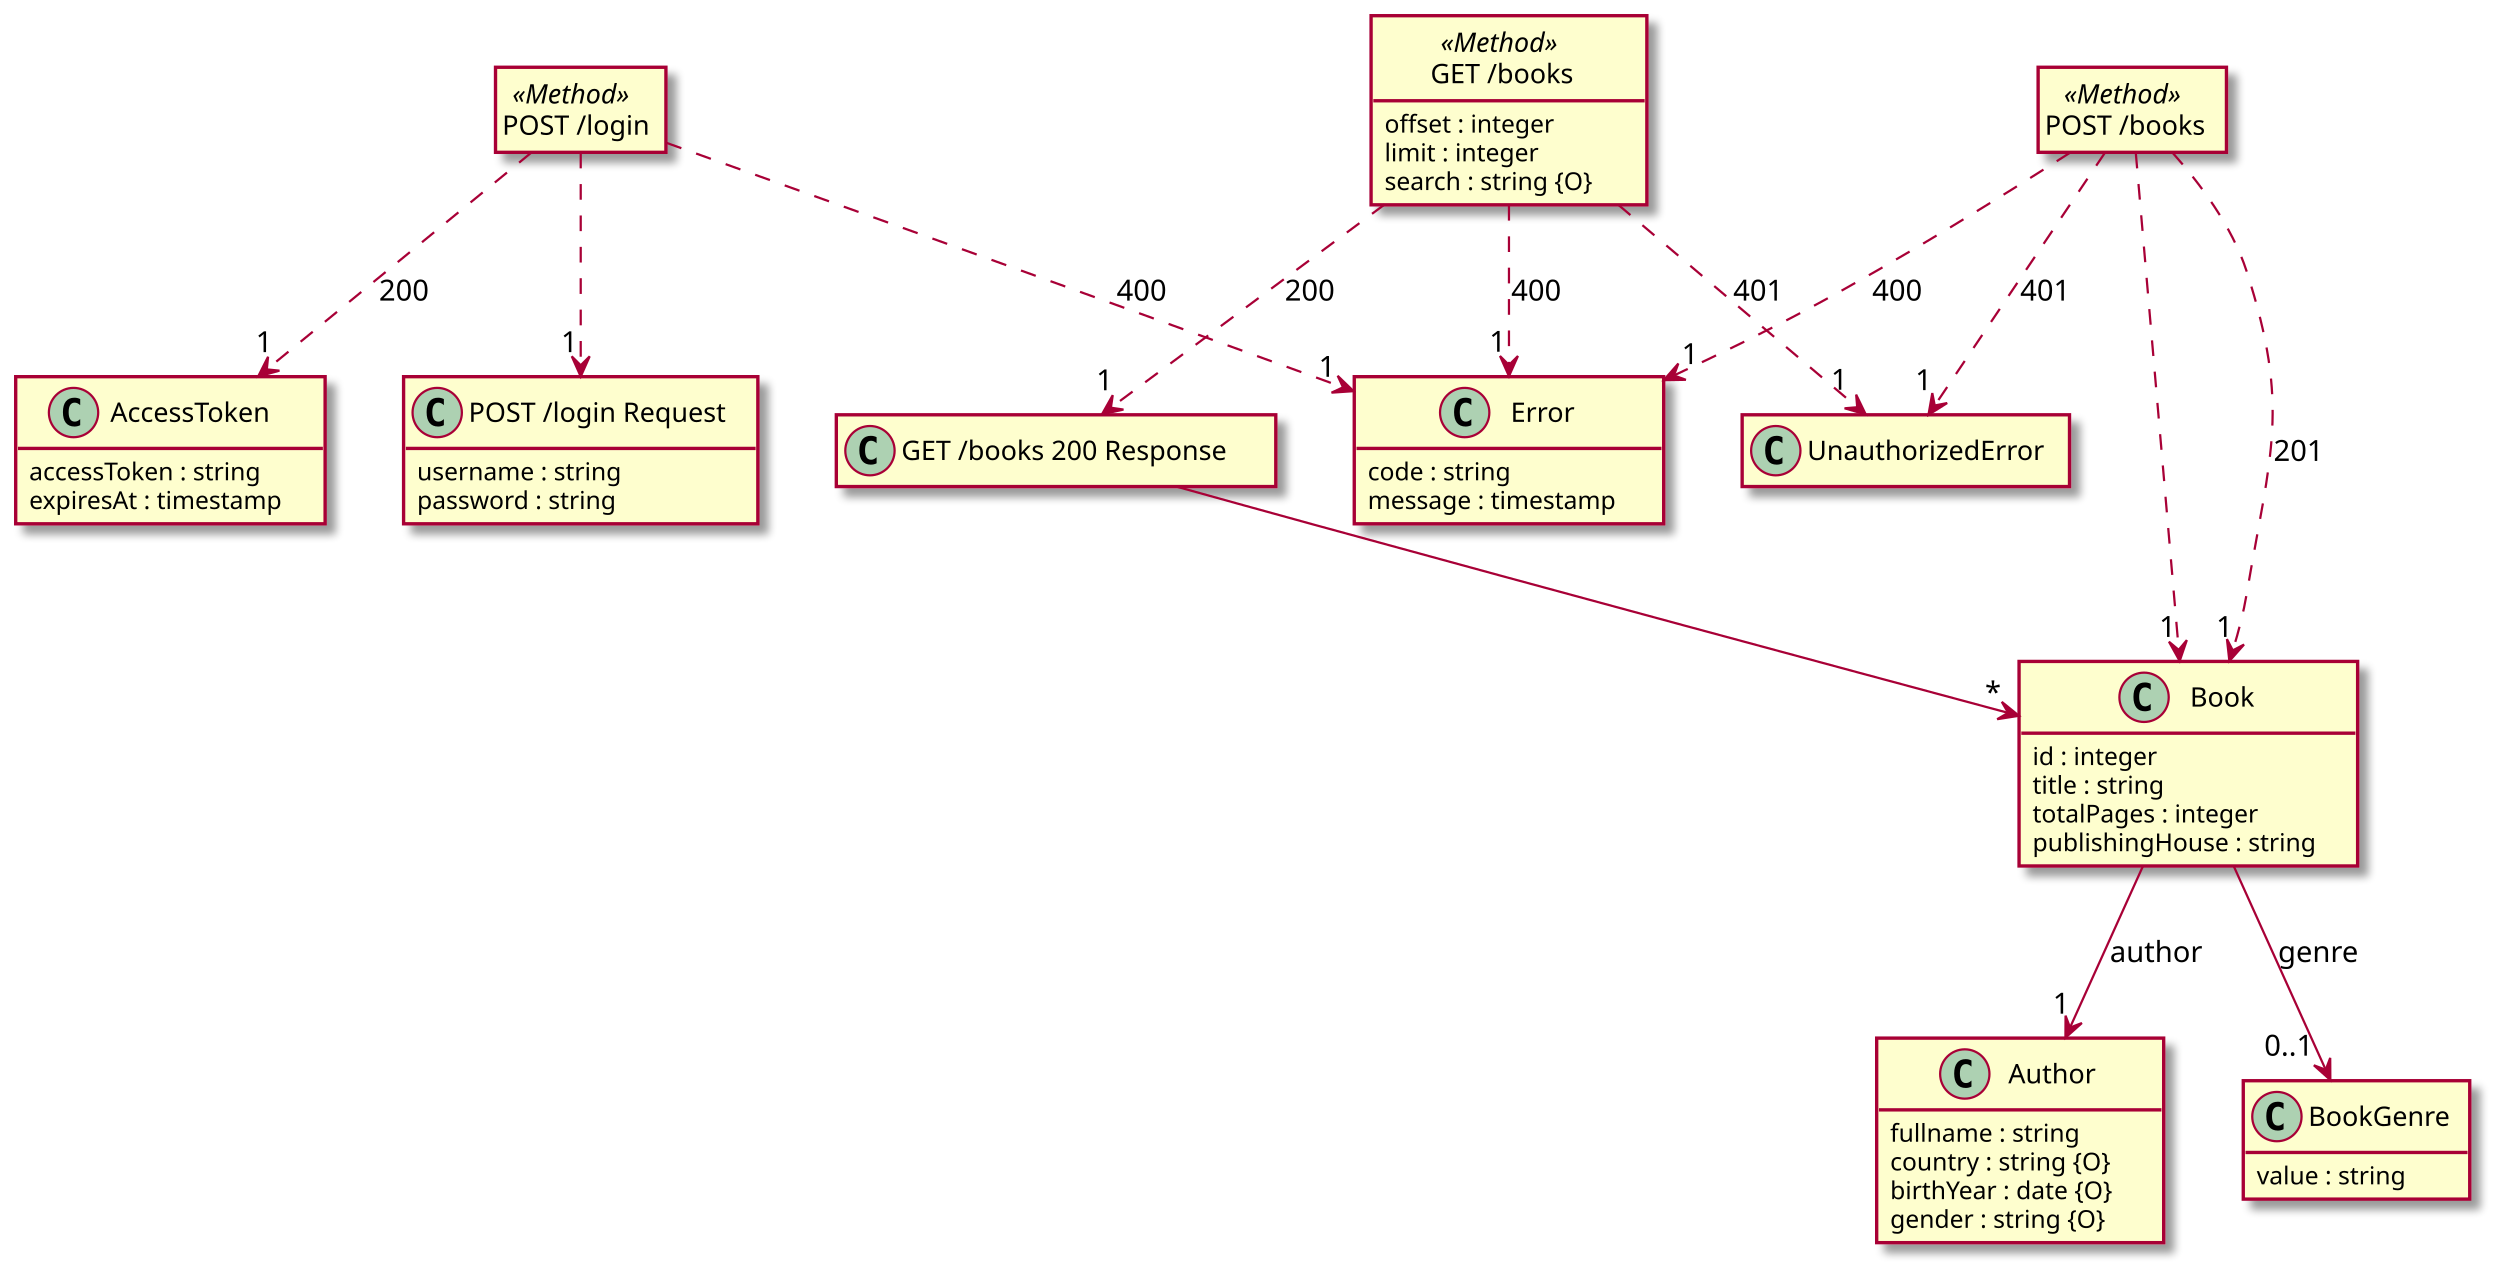
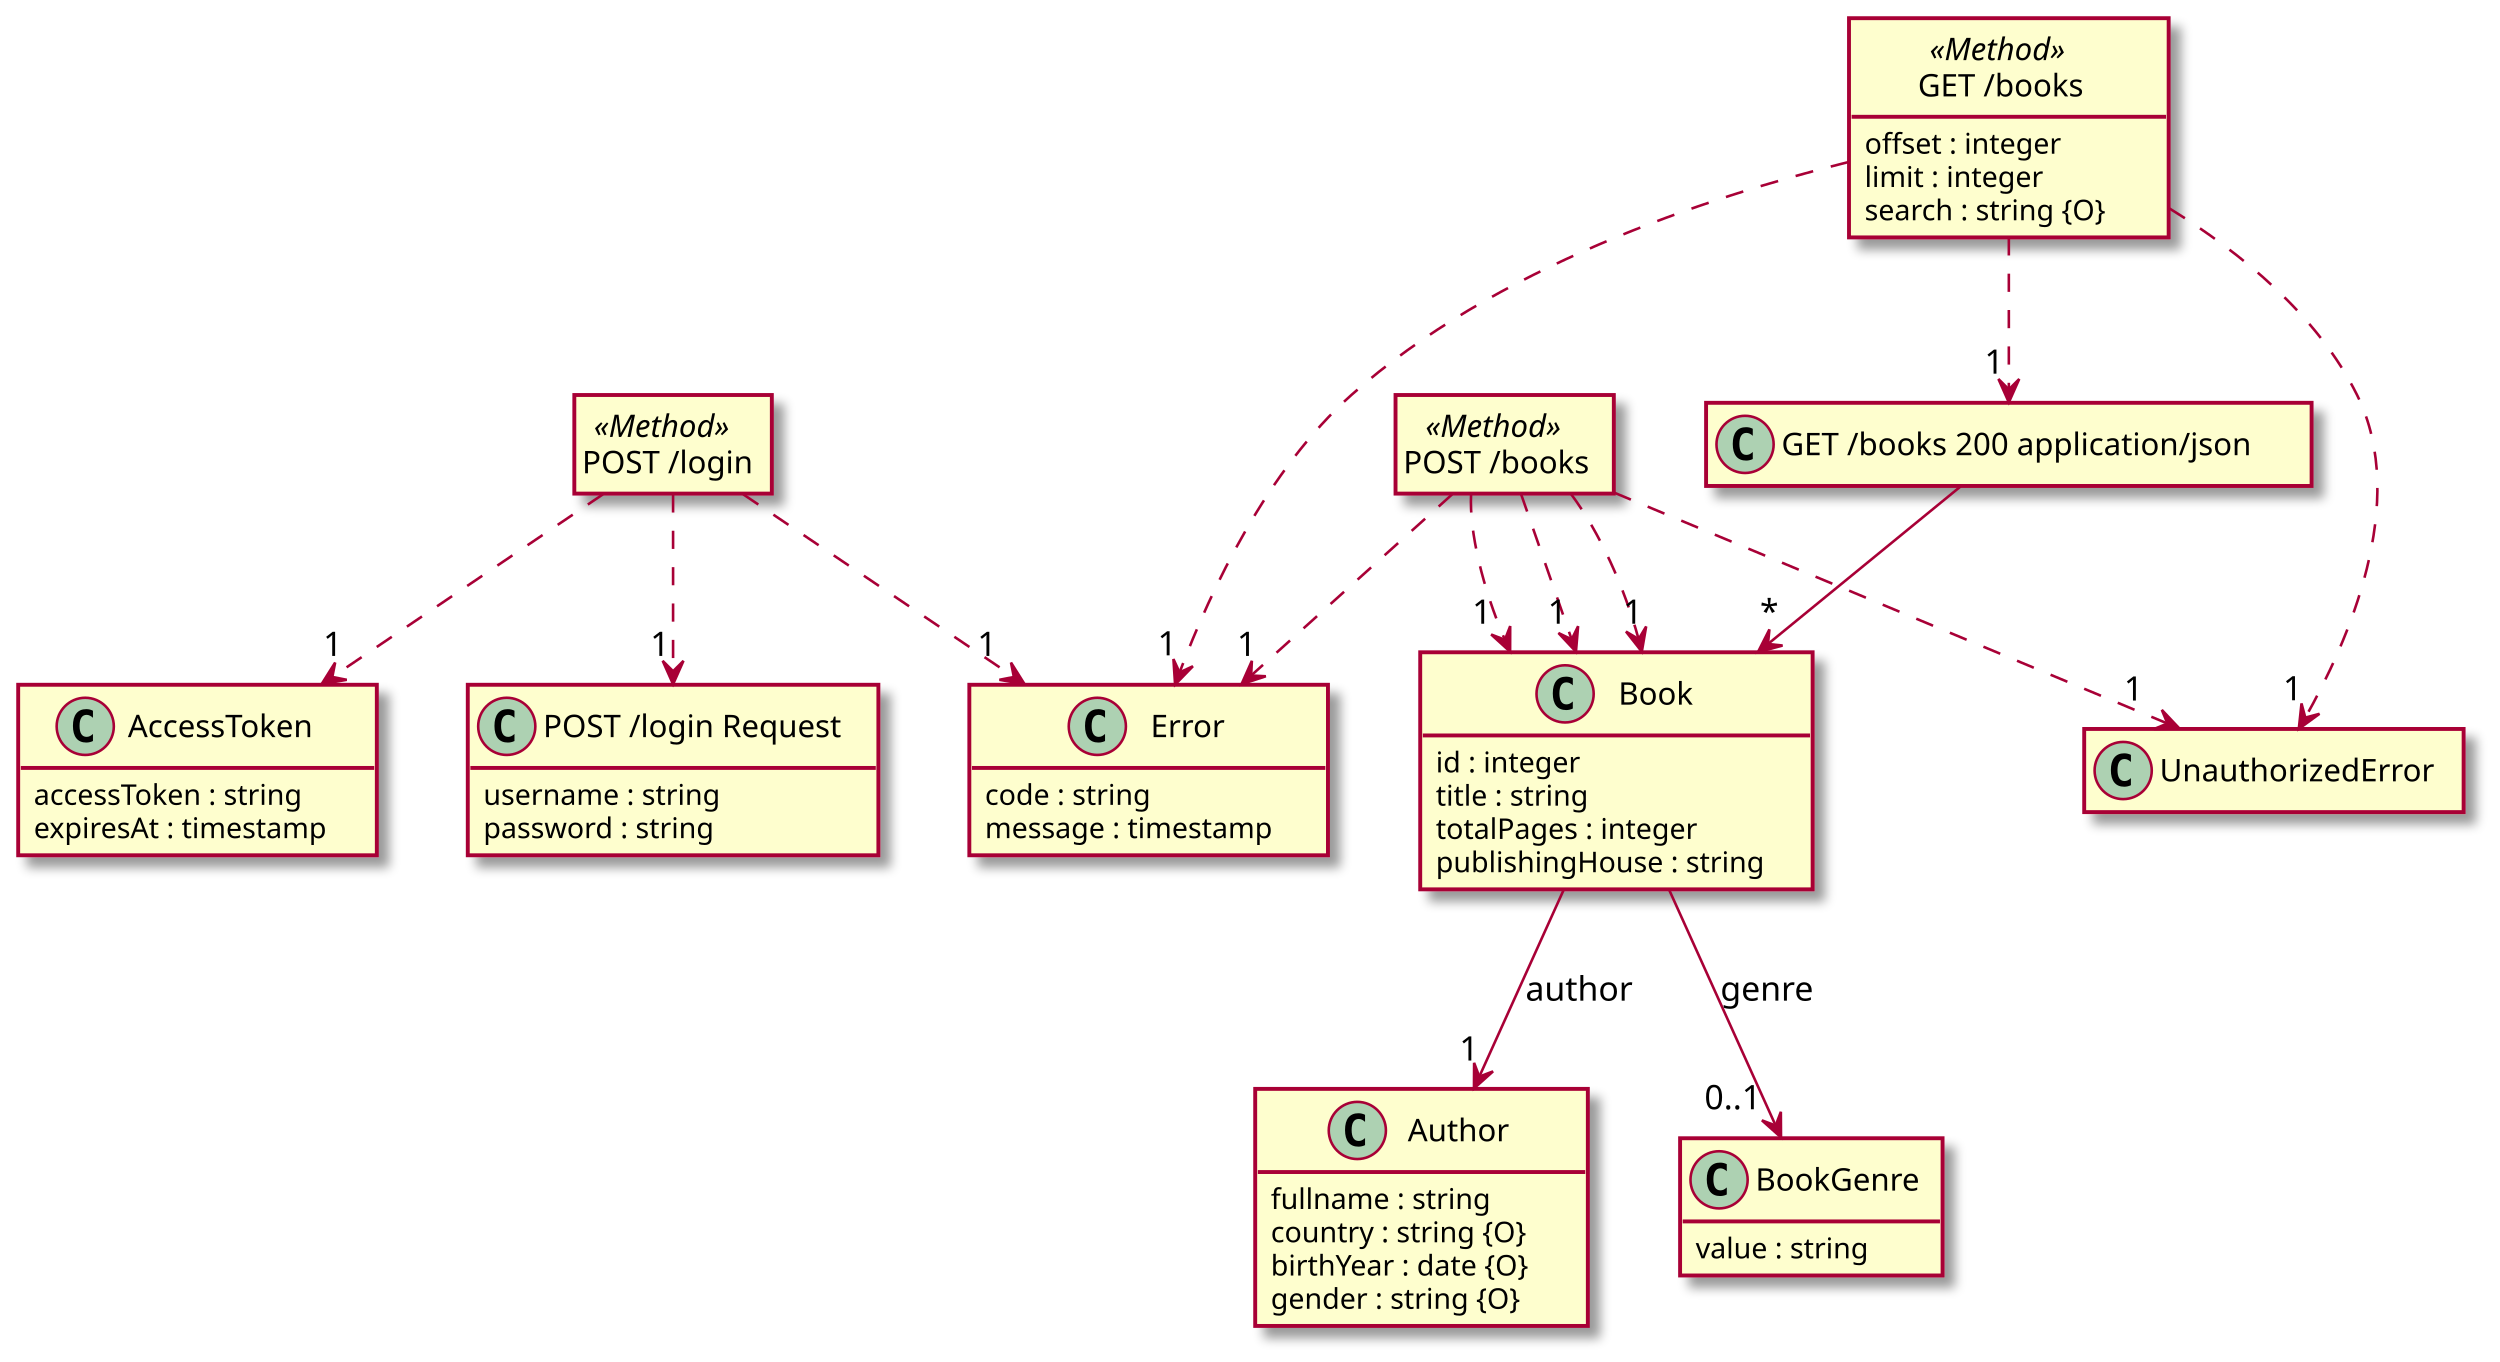
- <svg xmlns="http://www.w3.org/2000/svg" contentScriptType="application/ecmascript" contentStyleType="text/css" height="568px" preserveAspectRatio="none" style="width:1115px;height:568px;" version="1.1" viewBox="0 0 1115 568" width="1115px" zoomAndPan="magnify">
+ <svg xmlns="http://www.w3.org/2000/svg" contentScriptType="application/ecmascript" contentStyleType="text/css" height="524px" preserveAspectRatio="none" style="width:962px;height:524px;" version="1.1" viewBox="0 0 962 524" width="962px" zoomAndPan="magnify">
  <defs>
-     <filter height="300%" id="f1lnt5tewcldxo" width="300%" x="-1" y="-1">
+     <filter height="300%" id="f1mwqebsys7y8i" width="300%" x="-1" y="-1">
      <feGaussianBlur result="blurOut" stdDeviation="2.0" />
      <feColorMatrix in="blurOut" result="blurOut2" type="matrix" values="0 0 0 0 0 0 0 0 0 0 0 0 0 0 0 0 0 0 .4 0" />
      <feOffset dx="4.0" dy="4.0" in="blurOut2" result="blurOut3" />
      <feBlend in="SourceGraphic" in2="blurOut3" mode="normal" />
    </filter>
  </defs>
  <g>
-     <rect codeLine="6" fill="#FEFECE" filter="url(#f1lnt5tewcldxo)" height="65.609" id="AccessToken" style="stroke:#A80036;stroke-width:1.5;" width="138" x="7" y="168" />
-     <ellipse cx="32.8" cy="184" fill="#ADD1B2" rx="11" ry="11" style="stroke:#A80036;stroke-width:1.0;" />
-     <path d="M35.769,189.641 Q35.191,189.938 34.55,190.078 Q33.909,190.234 33.206,190.234 Q30.706,190.234 29.378,188.594 Q28.066,186.938 28.066,183.812 Q28.066,180.688 29.378,179.031 Q30.706,177.375 33.206,177.375 Q33.909,177.375 34.55,177.531 Q35.206,177.688 35.769,177.984 L35.769,180.703 Q35.144,180.125 34.55,179.859 Q33.956,179.578 33.331,179.578 Q31.988,179.578 31.3,180.656 Q30.613,181.719 30.613,183.812 Q30.613,185.906 31.3,186.984 Q31.988,188.047 33.331,188.047 Q33.956,188.047 34.55,187.781 Q35.144,187.5 35.769,186.922 L35.769,189.641 Z " fill="#000000" />
-     <text fill="#000000" font-family="sans-serif" font-size="12" lengthAdjust="spacing" textLength="82" x="49.2" y="188.154">AccessToken</text>
-     <line style="stroke:#A80036;stroke-width:1.5;" x1="8" x2="144" y1="200" y2="200" />
-     <text fill="#000000" font-family="sans-serif" font-size="11" lengthAdjust="spacing" textLength="119" x="13" y="214.21">accessToken : string</text>
-     <text fill="#000000" font-family="sans-serif" font-size="11" lengthAdjust="spacing" textLength="126" x="13" y="227.015">expiresAt : timestamp</text>
-     <rect codeLine="11" fill="#FEFECE" filter="url(#f1lnt5tewcldxo)" height="65.609" id="Error" style="stroke:#A80036;stroke-width:1.5;" width="138" x="604" y="168" />
-     <ellipse cx="653.25" cy="184" fill="#ADD1B2" rx="11" ry="11" style="stroke:#A80036;stroke-width:1.0;" />
-     <path d="M656.219,189.641 Q655.641,189.938 655,190.078 Q654.359,190.234 653.656,190.234 Q651.156,190.234 649.828,188.594 Q648.516,186.938 648.516,183.812 Q648.516,180.688 649.828,179.031 Q651.156,177.375 653.656,177.375 Q654.359,177.375 655,177.531 Q655.656,177.688 656.219,177.984 L656.219,180.703 Q655.594,180.125 655,179.859 Q654.406,179.578 653.781,179.578 Q652.438,179.578 651.75,180.656 Q651.062,181.719 651.062,183.812 Q651.062,185.906 651.75,186.984 Q652.438,188.047 653.781,188.047 Q654.406,188.047 655,187.781 Q655.594,187.5 656.219,186.922 L656.219,189.641 Z " fill="#000000" />
-     <text fill="#000000" font-family="sans-serif" font-size="12" lengthAdjust="spacing" textLength="31" x="673.75" y="188.154">Error</text>
-     <line style="stroke:#A80036;stroke-width:1.5;" x1="605" x2="741" y1="200" y2="200" />
-     <text fill="#000000" font-family="sans-serif" font-size="11" lengthAdjust="spacing" textLength="72" x="610" y="214.21">code : string</text>
-     <text fill="#000000" font-family="sans-serif" font-size="11" lengthAdjust="spacing" textLength="126" x="610" y="227.015">message : timestamp</text>
-     <rect codeLine="16" fill="#FEFECE" filter="url(#f1lnt5tewcldxo)" height="91.219" id="Author" style="stroke:#A80036;stroke-width:1.5;" width="128" x="837" y="463" />
-     <ellipse cx="876.3" cy="479" fill="#ADD1B2" rx="11" ry="11" style="stroke:#A80036;stroke-width:1.0;" />
-     <path d="M879.269,484.641 Q878.691,484.938 878.05,485.078 Q877.409,485.234 876.706,485.234 Q874.206,485.234 872.878,483.594 Q871.566,481.938 871.566,478.812 Q871.566,475.688 872.878,474.031 Q874.206,472.375 876.706,472.375 Q877.409,472.375 878.05,472.531 Q878.706,472.688 879.269,472.984 L879.269,475.703 Q878.644,475.125 878.05,474.859 Q877.456,474.578 876.831,474.578 Q875.487,474.578 874.8,475.656 Q874.112,476.719 874.112,478.812 Q874.112,480.906 874.8,481.984 Q875.487,483.047 876.831,483.047 Q877.456,483.047 878.05,482.781 Q878.644,482.5 879.269,481.922 L879.269,484.641 Z " fill="#000000" />
-     <text fill="#000000" font-family="sans-serif" font-size="12" lengthAdjust="spacing" textLength="42" x="895.7" y="483.154">Author</text>
-     <line style="stroke:#A80036;stroke-width:1.5;" x1="838" x2="964" y1="495" y2="495" />
-     <text fill="#000000" font-family="sans-serif" font-size="11" lengthAdjust="spacing" textLength="94" x="843" y="509.21">fullname : string</text>
-     <text fill="#000000" font-family="sans-serif" font-size="11" lengthAdjust="spacing" textLength="114" x="843" y="522.015">country : string {O}</text>
-     <text fill="#000000" font-family="sans-serif" font-size="11" lengthAdjust="spacing" textLength="116" x="843" y="534.82">birthYear : date {O}</text>
-     <text fill="#000000" font-family="sans-serif" font-size="11" lengthAdjust="spacing" textLength="112" x="843" y="547.625">gender : string {O}</text>
-     <rect codeLine="23" fill="#FEFECE" filter="url(#f1lnt5tewcldxo)" height="52.805" id="BookGenre" style="stroke:#A80036;stroke-width:1.5;" width="101" x="1000.5" y="482" />
-     <ellipse cx="1015.5" cy="498" fill="#ADD1B2" rx="11" ry="11" style="stroke:#A80036;stroke-width:1.0;" />
-     <path d="M1018.469,503.641 Q1017.891,503.938 1017.25,504.078 Q1016.609,504.234 1015.906,504.234 Q1013.406,504.234 1012.078,502.594 Q1010.766,500.938 1010.766,497.812 Q1010.766,494.688 1012.078,493.031 Q1013.406,491.375 1015.906,491.375 Q1016.609,491.375 1017.25,491.531 Q1017.906,491.688 1018.469,491.984 L1018.469,494.703 Q1017.844,494.125 1017.25,493.859 Q1016.656,493.578 1016.031,493.578 Q1014.688,493.578 1014,494.656 Q1013.312,495.719 1013.312,497.812 Q1013.312,499.906 1014,500.984 Q1014.688,502.047 1016.031,502.047 Q1016.656,502.047 1017.25,501.781 Q1017.844,501.5 1018.469,500.922 L1018.469,503.641 Z " fill="#000000" />
-     <text fill="#000000" font-family="sans-serif" font-size="12" lengthAdjust="spacing" textLength="69" x="1029.5" y="502.154">BookGenre</text>
-     <line style="stroke:#A80036;stroke-width:1.5;" x1="1001.5" x2="1100.5" y1="514" y2="514" />
-     <text fill="#000000" font-family="sans-serif" font-size="11" lengthAdjust="spacing" textLength="75" x="1006.5" y="528.21">value : string</text>
-     <rect codeLine="27" fill="#FEFECE" filter="url(#f1lnt5tewcldxo)" height="91.219" id="Book" style="stroke:#A80036;stroke-width:1.5;" width="151" x="900.5" y="295" />
-     <ellipse cx="956.25" cy="311" fill="#ADD1B2" rx="11" ry="11" style="stroke:#A80036;stroke-width:1.0;" />
-     <path d="M959.219,316.641 Q958.641,316.938 958,317.078 Q957.359,317.234 956.656,317.234 Q954.156,317.234 952.828,315.594 Q951.516,313.938 951.516,310.812 Q951.516,307.688 952.828,306.031 Q954.156,304.375 956.656,304.375 Q957.359,304.375 958,304.531 Q958.656,304.688 959.219,304.984 L959.219,307.703 Q958.594,307.125 958,306.859 Q957.406,306.578 956.781,306.578 Q955.438,306.578 954.75,307.656 Q954.062,308.719 954.062,310.812 Q954.062,312.906 954.75,313.984 Q955.438,315.047 956.781,315.047 Q957.406,315.047 958,314.781 Q958.594,314.5 959.219,313.922 L959.219,316.641 Z " fill="#000000" />
-     <text fill="#000000" font-family="sans-serif" font-size="12" lengthAdjust="spacing" textLength="31" x="976.75" y="315.154">Book</text>
-     <line style="stroke:#A80036;stroke-width:1.5;" x1="901.5" x2="1050.5" y1="327" y2="327" />
-     <text fill="#000000" font-family="sans-serif" font-size="11" lengthAdjust="spacing" textLength="62" x="906.5" y="341.21">id : integer</text>
-     <text fill="#000000" font-family="sans-serif" font-size="11" lengthAdjust="spacing" textLength="66" x="906.5" y="354.015">title : string</text>
-     <text fill="#000000" font-family="sans-serif" font-size="11" lengthAdjust="spacing" textLength="112" x="906.5" y="366.82">totalPages : integer</text>
-     <text fill="#000000" font-family="sans-serif" font-size="11" lengthAdjust="spacing" textLength="139" x="906.5" y="379.625">publishingHouse : string</text>
-     <rect codeLine="34" fill="#FEFECE" filter="url(#f1lnt5tewcldxo)" height="37.938" id="POST /login" style="stroke:#A80036;stroke-width:1.5;" width="76" x="221" y="30" />
-     <text fill="#000000" font-family="sans-serif" font-size="12" font-style="italic" lengthAdjust="spacing" textLength="61" x="228.5" y="46.139">«Method»</text>
-     <text fill="#000000" font-family="sans-serif" font-size="12" lengthAdjust="spacing" textLength="70" x="224" y="60.107">POST /login</text>
-     <rect codeLine="37" fill="#FEFECE" filter="url(#f1lnt5tewcldxo)" height="65.609" id="POST /login Request" style="stroke:#A80036;stroke-width:1.5;" width="158" x="180" y="168" />
-     <ellipse cx="195" cy="184" fill="#ADD1B2" rx="11" ry="11" style="stroke:#A80036;stroke-width:1.0;" />
-     <path d="M197.969,189.641 Q197.391,189.938 196.75,190.078 Q196.109,190.234 195.406,190.234 Q192.906,190.234 191.578,188.594 Q190.266,186.938 190.266,183.812 Q190.266,180.688 191.578,179.031 Q192.906,177.375 195.406,177.375 Q196.109,177.375 196.75,177.531 Q197.406,177.688 197.969,177.984 L197.969,180.703 Q197.344,180.125 196.75,179.859 Q196.156,179.578 195.531,179.578 Q194.188,179.578 193.5,180.656 Q192.812,181.719 192.812,183.812 Q192.812,185.906 193.5,186.984 Q194.188,188.047 195.531,188.047 Q196.156,188.047 196.75,187.781 Q197.344,187.5 197.969,186.922 L197.969,189.641 Z " fill="#000000" />
-     <text fill="#000000" font-family="sans-serif" font-size="12" lengthAdjust="spacing" textLength="126" x="209" y="188.154">POST /login Request</text>
-     <line style="stroke:#A80036;stroke-width:1.5;" x1="181" x2="337" y1="200" y2="200" />
-     <text fill="#000000" font-family="sans-serif" font-size="11" lengthAdjust="spacing" textLength="103" x="186" y="214.21">username : string</text>
-     <text fill="#000000" font-family="sans-serif" font-size="11" lengthAdjust="spacing" textLength="101" x="186" y="227.015">password : string</text>
-     <rect codeLine="42" fill="#FEFECE" filter="url(#f1lnt5tewcldxo)" height="84.352" id="GET /books" style="stroke:#A80036;stroke-width:1.5;" width="123" x="611.5" y="7" />
-     <text fill="#000000" font-family="sans-serif" font-size="12" font-style="italic" lengthAdjust="spacing" textLength="61" x="642.5" y="23.139">«Method»</text>
-     <text fill="#000000" font-family="sans-serif" font-size="12" lengthAdjust="spacing" textLength="70" x="638" y="37.107">GET /books</text>
-     <line style="stroke:#A80036;stroke-width:1.5;" x1="612.5" x2="733.5" y1="44.938" y2="44.938" />
-     <text fill="#000000" font-family="sans-serif" font-size="11" lengthAdjust="spacing" textLength="85" x="617.5" y="59.148">offset : integer</text>
-     <text fill="#000000" font-family="sans-serif" font-size="11" lengthAdjust="spacing" textLength="76" x="617.5" y="71.953">limit : integer</text>
-     <text fill="#000000" font-family="sans-serif" font-size="11" lengthAdjust="spacing" textLength="111" x="617.5" y="84.757">search : string {O}</text>
-     <rect codeLine="48" fill="#FEFECE" filter="url(#f1lnt5tewcldxo)" height="32" id="GET /books 200 Response" style="stroke:#A80036;stroke-width:1.5;" width="196" x="373" y="185" />
-     <ellipse cx="388" cy="201" fill="#ADD1B2" rx="11" ry="11" style="stroke:#A80036;stroke-width:1.0;" />
-     <path d="M390.969,206.641 Q390.391,206.938 389.75,207.078 Q389.109,207.234 388.406,207.234 Q385.906,207.234 384.578,205.594 Q383.266,203.938 383.266,200.812 Q383.266,197.688 384.578,196.031 Q385.906,194.375 388.406,194.375 Q389.109,194.375 389.75,194.531 Q390.406,194.688 390.969,194.984 L390.969,197.703 Q390.344,197.125 389.75,196.859 Q389.156,196.578 388.531,196.578 Q387.188,196.578 386.5,197.656 Q385.812,198.719 385.812,200.812 Q385.812,202.906 386.5,203.984 Q387.188,205.047 388.531,205.047 Q389.156,205.047 389.75,204.781 Q390.344,204.5 390.969,203.922 L390.969,206.641 Z " fill="#000000" />
-     <text fill="#000000" font-family="sans-serif" font-size="12" lengthAdjust="spacing" textLength="164" x="402" y="205.154">GET /books 200 Response</text>
-     <rect codeLine="51" fill="#FEFECE" filter="url(#f1lnt5tewcldxo)" height="37.938" id="POST /books" style="stroke:#A80036;stroke-width:1.5;" width="84" x="909" y="30" />
-     <text fill="#000000" font-family="sans-serif" font-size="12" font-style="italic" lengthAdjust="spacing" textLength="61" x="920.5" y="46.139">«Method»</text>
-     <text fill="#000000" font-family="sans-serif" font-size="12" lengthAdjust="spacing" textLength="78" x="912" y="60.107">POST /books</text>
-     <rect fill="#FEFECE" filter="url(#f1lnt5tewcldxo)" height="32" id="UnauthorizedError" style="stroke:#A80036;stroke-width:1.5;" width="146" x="777" y="185" />
-     <ellipse cx="792" cy="201" fill="#ADD1B2" rx="11" ry="11" style="stroke:#A80036;stroke-width:1.0;" />
-     <path d="M794.969,206.641 Q794.391,206.938 793.75,207.078 Q793.109,207.234 792.406,207.234 Q789.906,207.234 788.578,205.594 Q787.266,203.938 787.266,200.812 Q787.266,197.688 788.578,196.031 Q789.906,194.375 792.406,194.375 Q793.109,194.375 793.75,194.531 Q794.406,194.688 794.969,194.984 L794.969,197.703 Q794.344,197.125 793.75,196.859 Q793.156,196.578 792.531,196.578 Q791.188,196.578 790.5,197.656 Q789.812,198.719 789.812,200.812 Q789.812,202.906 790.5,203.984 Q791.188,205.047 792.531,205.047 Q793.156,205.047 793.75,204.781 Q794.344,204.5 794.969,203.922 L794.969,206.641 Z " fill="#000000" />
-     <text fill="#000000" font-family="sans-serif" font-size="12" lengthAdjust="spacing" textLength="114" x="806" y="205.154">UnauthorizedError</text>
-     <path codeLine="54" d="M996.3,386.42 C1009.28,415.17 1025.79,451.69 1037.25,477.07 " fill="none" id="Book-to-BookGenre" style="stroke:#A80036;stroke-width:1.0;" />
-     <polygon fill="#A80036" points="1039.33,481.67,1039.273,471.821,1037.273,477.113,1031.981,475.113,1039.33,481.67" style="stroke:#A80036;stroke-width:1.0;" />
-     <text fill="#000000" font-family="sans-serif" font-size="13" lengthAdjust="spacing" textLength="37" x="1016" y="429.067">genre</text>
-     <text fill="#000000" font-family="sans-serif" font-size="13" lengthAdjust="spacing" textLength="24" x="1009.856" y="470.836">0..1</text>
-     <path codeLine="56" d="M955.7,386.42 C945.7,408.56 933.61,435.32 923.34,458.05 " fill="none" id="Book-to-Author" style="stroke:#A80036;stroke-width:1.0;" />
-     <polygon fill="#A80036" points="921.18,462.83,928.529,456.273,923.237,458.273,921.237,452.981,921.18,462.83" style="stroke:#A80036;stroke-width:1.0;" />
-     <text fill="#000000" font-family="sans-serif" font-size="13" lengthAdjust="spacing" textLength="42" x="941" y="429.067">author</text>
-     <text fill="#000000" font-family="sans-serif" font-size="13" lengthAdjust="spacing" textLength="8" x="915.556" y="452.081">1</text>
-     <path codeLine="58" d="M236.93,68.09 C207.85,91.93 156.09,134.36 119.11,164.66 " fill="none" id="POST /login-to-AccessToken" style="stroke:#A80036;stroke-width:1.0;stroke-dasharray:7.0,7.0;" />
-     <polygon fill="#A80036" points="115.13,167.92,124.627,165.311,118.998,164.751,119.557,159.122,115.13,167.92" style="stroke:#A80036;stroke-width:1.0;" />
-     <text fill="#000000" font-family="sans-serif" font-size="13" lengthAdjust="spacing" textLength="24" x="169" y="134.067">200</text>
-     <text fill="#000000" font-family="sans-serif" font-size="13" lengthAdjust="spacing" textLength="8" x="114.046" y="157.049">1</text>
-     <path codeLine="60" d="M297.29,63.73 C358.38,85.66 481.66,129.98 586,168 C590.22,169.54 594.55,171.12 598.93,172.72 " fill="none" id="POST /login-to-Error" style="stroke:#A80036;stroke-width:1.0;stroke-dasharray:7.0,7.0;" />
-     <polygon fill="#A80036" points="603.68,174.46,596.602,167.611,598.984,172.742,593.854,175.124,603.68,174.46" style="stroke:#A80036;stroke-width:1.0;" />
-     <text fill="#000000" font-family="sans-serif" font-size="13" lengthAdjust="spacing" textLength="24" x="498" y="134.067">400</text>
-     <text fill="#000000" font-family="sans-serif" font-size="13" lengthAdjust="spacing" textLength="8" x="588.119" y="168.043">1</text>
-     <path codeLine="62" d="M259,68.09 C259,91.44 259,132.65 259,162.8 " fill="none" id="POST /login-to-POST /login Request" style="stroke:#A80036;stroke-width:1.0;stroke-dasharray:7.0,7.0;" />
-     <polygon fill="#A80036" points="259,167.92,263,158.92,259,162.92,255,158.92,259,167.92" style="stroke:#A80036;stroke-width:1.0;" />
-     <text fill="#000000" font-family="sans-serif" font-size="13" lengthAdjust="spacing" textLength="8" x="250.213" y="157.049">1</text>
-     <path codeLine="64" d="M524.8,217.06 C544.1,222.43 566.01,228.52 586,234 C692.89,263.33 816.43,296.65 895.33,317.86 " fill="none" id="GET /books 200 Response-to-Book" style="stroke:#A80036;stroke-width:1.0;" />
-     <polygon fill="#A80036" points="900.46,319.24,892.809,313.038,895.632,317.94,890.73,320.763,900.46,319.24" style="stroke:#A80036;stroke-width:1.0;" />
-     <text fill="#000000" font-family="sans-serif" font-size="13" lengthAdjust="spacing" textLength="7" x="885.309" y="313.337">*</text>
-     <path codeLine="66" d="M617.54,91.19 C577.68,120.78 525.87,159.26 495.73,181.63 " fill="none" id="GET /books-to-GET /books 200 Response" style="stroke:#A80036;stroke-width:1.0;stroke-dasharray:7.0,7.0;" />
-     <polygon fill="#A80036" points="491.45,184.82,501.059,182.658,495.462,181.836,496.284,176.239,491.45,184.82" style="stroke:#A80036;stroke-width:1.0;" />
-     <text fill="#000000" font-family="sans-serif" font-size="13" lengthAdjust="spacing" textLength="24" x="573" y="134.067">200</text>
-     <text fill="#000000" font-family="sans-serif" font-size="13" lengthAdjust="spacing" textLength="8" x="488.899" y="174.065">1</text>
-     <path codeLine="68" d="M721.83,91.39 C756.61,120.85 801.68,159.05 828.06,181.41 " fill="none" id="GET /books-to-UnauthorizedError" style="stroke:#A80036;stroke-width:1.0;stroke-dasharray:7.0,7.0;" />
-     <polygon fill="#A80036" points="832.13,184.86,827.845,175.992,828.314,181.63,822.676,182.099,832.13,184.86" style="stroke:#A80036;stroke-width:1.0;" />
-     <text fill="#000000" font-family="sans-serif" font-size="13" lengthAdjust="spacing" textLength="24" x="773" y="134.067">401</text>
-     <text fill="#000000" font-family="sans-serif" font-size="13" lengthAdjust="spacing" textLength="8" x="816.612" y="173.823">1</text>
-     <path codeLine="70" d="M673,91.39 C673,113.7 673,141.03 673,162.69 " fill="none" id="GET /books-to-Error" style="stroke:#A80036;stroke-width:1.0;stroke-dasharray:7.0,7.0;" />
-     <polygon fill="#A80036" points="673,167.78,677,158.78,673,162.78,669,158.78,673,167.78" style="stroke:#A80036;stroke-width:1.0;" />
-     <text fill="#000000" font-family="sans-serif" font-size="13" lengthAdjust="spacing" textLength="24" x="674" y="134.067">400</text>
-     <text fill="#000000" font-family="sans-serif" font-size="13" lengthAdjust="spacing" textLength="8" x="664.212" y="156.882">1</text>
-     <path codeLine="72" d="M968.91,68.06 C980.85,81.44 995.49,100.77 1002,121 C1021.61,181.92 1012.69,201.9 1002,265 C1000.62,273.17 998.44,281.63 995.91,289.79 " fill="none" id="POST /books-to-Book" style="stroke:#A80036;stroke-width:1.0;stroke-dasharray:7.0,7.0;" />
-     <polygon fill="#A80036" points="994.3,294.83,1000.841,287.467,995.817,290.066,993.218,285.041,994.3,294.83" style="stroke:#A80036;stroke-width:1.0;" />
-     <text fill="#000000" font-family="sans-serif" font-size="13" lengthAdjust="spacing" textLength="24" x="1014" y="205.567">201</text>
-     <text fill="#000000" font-family="sans-serif" font-size="13" lengthAdjust="spacing" textLength="8" x="988.4" y="284.081">1</text>
-     <path codeLine="78" d="M952.56,68.11 C956.34,111.78 966.04,224.13 971.71,289.77 " fill="none" id="POST /books-to-Book-1" style="stroke:#A80036;stroke-width:1.0;stroke-dasharray:7.0,7.0;" />
-     <polygon fill="#A80036" points="972.14,294.81,975.326,285.491,971.696,289.83,967.357,286.2,972.14,294.81" style="stroke:#A80036;stroke-width:1.0;" />
-     <text fill="#000000" font-family="sans-serif" font-size="13" lengthAdjust="spacing" textLength="8" x="962.986" y="284.058">1</text>
-     <path codeLine="74" d="M923.19,68.13 C894.38,86.61 847.81,115.65 806,138 C787.15,148.07 766.37,158.2 746.96,167.27 " fill="none" id="POST /books-to-Error" style="stroke:#A80036;stroke-width:1.0;stroke-dasharray:7.0,7.0;" />
-     <polygon fill="#A80036" points="742.05,169.55,751.898,169.393,746.586,167.446,748.532,162.135,742.05,169.55" style="stroke:#A80036;stroke-width:1.0;" />
-     <text fill="#000000" font-family="sans-serif" font-size="13" lengthAdjust="spacing" textLength="24" x="835" y="134.067">400</text>
-     <text fill="#000000" font-family="sans-serif" font-size="13" lengthAdjust="spacing" textLength="8" x="750.04" y="162.385">1</text>
-     <path codeLine="76" d="M938.82,68.09 C919.69,96.5 882.78,151.31 863.11,180.54 " fill="none" id="POST /books-to-UnauthorizedError" style="stroke:#A80036;stroke-width:1.0;stroke-dasharray:7.0,7.0;" />
-     <polygon fill="#A80036" points="860.1,185,868.441,179.763,862.89,180.851,861.803,175.299,860.1,185" style="stroke:#A80036;stroke-width:1.0;" />
-     <text fill="#000000" font-family="sans-serif" font-size="13" lengthAdjust="spacing" textLength="24" x="901" y="134.067">401</text>
-     <text fill="#000000" font-family="sans-serif" font-size="13" lengthAdjust="spacing" textLength="8" x="854.197" y="174.012">1</text>
+     <rect codeLine="6" fill="#FEFECE" filter="url(#f1mwqebsys7y8i)" height="65.609" id="AccessToken" style="stroke:#A80036;stroke-width:1.5;" width="138" x="7" y="263.5" />
+     <ellipse cx="32.8" cy="279.5" fill="#ADD1B2" rx="11" ry="11" style="stroke:#A80036;stroke-width:1.0;" />
+     <path d="M35.769,285.141 Q35.191,285.438 34.55,285.578 Q33.909,285.734 33.206,285.734 Q30.706,285.734 29.378,284.094 Q28.066,282.438 28.066,279.312 Q28.066,276.188 29.378,274.531 Q30.706,272.875 33.206,272.875 Q33.909,272.875 34.55,273.031 Q35.206,273.188 35.769,273.484 L35.769,276.203 Q35.144,275.625 34.55,275.359 Q33.956,275.078 33.331,275.078 Q31.988,275.078 31.3,276.156 Q30.613,277.219 30.613,279.312 Q30.613,281.406 31.3,282.484 Q31.988,283.547 33.331,283.547 Q33.956,283.547 34.55,283.281 Q35.144,283 35.769,282.422 L35.769,285.141 Z " fill="#000000" />
+     <text fill="#000000" font-family="sans-serif" font-size="12" lengthAdjust="spacing" textLength="82" x="49.2" y="283.654">AccessToken</text>
+     <line style="stroke:#A80036;stroke-width:1.5;" x1="8" x2="144" y1="295.5" y2="295.5" />
+     <text fill="#000000" font-family="sans-serif" font-size="11" lengthAdjust="spacing" textLength="119" x="13" y="309.71">accessToken : string</text>
+     <text fill="#000000" font-family="sans-serif" font-size="11" lengthAdjust="spacing" textLength="126" x="13" y="322.515">expiresAt : timestamp</text>
+     <rect codeLine="11" fill="#FEFECE" filter="url(#f1mwqebsys7y8i)" height="65.609" id="Error" style="stroke:#A80036;stroke-width:1.5;" width="138" x="373" y="263.5" />
+     <ellipse cx="422.25" cy="279.5" fill="#ADD1B2" rx="11" ry="11" style="stroke:#A80036;stroke-width:1.0;" />
+     <path d="M425.219,285.141 Q424.641,285.438 424,285.578 Q423.359,285.734 422.656,285.734 Q420.156,285.734 418.828,284.094 Q417.516,282.438 417.516,279.312 Q417.516,276.188 418.828,274.531 Q420.156,272.875 422.656,272.875 Q423.359,272.875 424,273.031 Q424.656,273.188 425.219,273.484 L425.219,276.203 Q424.594,275.625 424,275.359 Q423.406,275.078 422.781,275.078 Q421.438,275.078 420.75,276.156 Q420.062,277.219 420.062,279.312 Q420.062,281.406 420.75,282.484 Q421.438,283.547 422.781,283.547 Q423.406,283.547 424,283.281 Q424.594,283 425.219,282.422 L425.219,285.141 Z " fill="#000000" />
+     <text fill="#000000" font-family="sans-serif" font-size="12" lengthAdjust="spacing" textLength="31" x="442.75" y="283.654">Error</text>
+     <line style="stroke:#A80036;stroke-width:1.5;" x1="374" x2="510" y1="295.5" y2="295.5" />
+     <text fill="#000000" font-family="sans-serif" font-size="11" lengthAdjust="spacing" textLength="72" x="379" y="309.71">code : string</text>
+     <text fill="#000000" font-family="sans-serif" font-size="11" lengthAdjust="spacing" textLength="126" x="379" y="322.515">message : timestamp</text>
+     <rect codeLine="16" fill="#FEFECE" filter="url(#f1mwqebsys7y8i)" height="91.219" id="Author" style="stroke:#A80036;stroke-width:1.5;" width="128" x="483" y="419" />
+     <ellipse cx="522.3" cy="435" fill="#ADD1B2" rx="11" ry="11" style="stroke:#A80036;stroke-width:1.0;" />
+     <path d="M525.269,440.641 Q524.691,440.938 524.05,441.078 Q523.409,441.234 522.706,441.234 Q520.206,441.234 518.878,439.594 Q517.566,437.938 517.566,434.812 Q517.566,431.688 518.878,430.031 Q520.206,428.375 522.706,428.375 Q523.409,428.375 524.05,428.531 Q524.706,428.688 525.269,428.984 L525.269,431.703 Q524.644,431.125 524.05,430.859 Q523.456,430.578 522.831,430.578 Q521.487,430.578 520.8,431.656 Q520.112,432.719 520.112,434.812 Q520.112,436.906 520.8,437.984 Q521.487,439.047 522.831,439.047 Q523.456,439.047 524.05,438.781 Q524.644,438.5 525.269,437.922 L525.269,440.641 Z " fill="#000000" />
+     <text fill="#000000" font-family="sans-serif" font-size="12" lengthAdjust="spacing" textLength="42" x="541.7" y="439.154">Author</text>
+     <line style="stroke:#A80036;stroke-width:1.5;" x1="484" x2="610" y1="451" y2="451" />
+     <text fill="#000000" font-family="sans-serif" font-size="11" lengthAdjust="spacing" textLength="94" x="489" y="465.21">fullname : string</text>
+     <text fill="#000000" font-family="sans-serif" font-size="11" lengthAdjust="spacing" textLength="114" x="489" y="478.015">country : string {O}</text>
+     <text fill="#000000" font-family="sans-serif" font-size="11" lengthAdjust="spacing" textLength="116" x="489" y="490.82">birthYear : date {O}</text>
+     <text fill="#000000" font-family="sans-serif" font-size="11" lengthAdjust="spacing" textLength="112" x="489" y="503.625">gender : string {O}</text>
+     <rect codeLine="23" fill="#FEFECE" filter="url(#f1mwqebsys7y8i)" height="52.805" id="BookGenre" style="stroke:#A80036;stroke-width:1.5;" width="101" x="646.5" y="438" />
+     <ellipse cx="661.5" cy="454" fill="#ADD1B2" rx="11" ry="11" style="stroke:#A80036;stroke-width:1.0;" />
+     <path d="M664.469,459.641 Q663.891,459.938 663.25,460.078 Q662.609,460.234 661.906,460.234 Q659.406,460.234 658.078,458.594 Q656.766,456.938 656.766,453.812 Q656.766,450.688 658.078,449.031 Q659.406,447.375 661.906,447.375 Q662.609,447.375 663.25,447.531 Q663.906,447.688 664.469,447.984 L664.469,450.703 Q663.844,450.125 663.25,449.859 Q662.656,449.578 662.031,449.578 Q660.688,449.578 660,450.656 Q659.312,451.719 659.312,453.812 Q659.312,455.906 660,456.984 Q660.688,458.047 662.031,458.047 Q662.656,458.047 663.25,457.781 Q663.844,457.5 664.469,456.922 L664.469,459.641 Z " fill="#000000" />
+     <text fill="#000000" font-family="sans-serif" font-size="12" lengthAdjust="spacing" textLength="69" x="675.5" y="458.154">BookGenre</text>
+     <line style="stroke:#A80036;stroke-width:1.5;" x1="647.5" x2="746.5" y1="470" y2="470" />
+     <text fill="#000000" font-family="sans-serif" font-size="11" lengthAdjust="spacing" textLength="75" x="652.5" y="484.21">value : string</text>
+     <rect codeLine="27" fill="#FEFECE" filter="url(#f1mwqebsys7y8i)" height="91.219" id="Book" style="stroke:#A80036;stroke-width:1.5;" width="151" x="546.5" y="251" />
+     <ellipse cx="602.25" cy="267" fill="#ADD1B2" rx="11" ry="11" style="stroke:#A80036;stroke-width:1.0;" />
+     <path d="M605.219,272.641 Q604.641,272.938 604,273.078 Q603.359,273.234 602.656,273.234 Q600.156,273.234 598.828,271.594 Q597.516,269.938 597.516,266.812 Q597.516,263.688 598.828,262.031 Q600.156,260.375 602.656,260.375 Q603.359,260.375 604,260.531 Q604.656,260.688 605.219,260.984 L605.219,263.703 Q604.594,263.125 604,262.859 Q603.406,262.578 602.781,262.578 Q601.438,262.578 600.75,263.656 Q600.062,264.719 600.062,266.812 Q600.062,268.906 600.75,269.984 Q601.438,271.047 602.781,271.047 Q603.406,271.047 604,270.781 Q604.594,270.5 605.219,269.922 L605.219,272.641 Z " fill="#000000" />
+     <text fill="#000000" font-family="sans-serif" font-size="12" lengthAdjust="spacing" textLength="31" x="622.75" y="271.154">Book</text>
+     <line style="stroke:#A80036;stroke-width:1.5;" x1="547.5" x2="696.5" y1="283" y2="283" />
+     <text fill="#000000" font-family="sans-serif" font-size="11" lengthAdjust="spacing" textLength="62" x="552.5" y="297.21">id : integer</text>
+     <text fill="#000000" font-family="sans-serif" font-size="11" lengthAdjust="spacing" textLength="66" x="552.5" y="310.015">title : string</text>
+     <text fill="#000000" font-family="sans-serif" font-size="11" lengthAdjust="spacing" textLength="112" x="552.5" y="322.82">totalPages : integer</text>
+     <text fill="#000000" font-family="sans-serif" font-size="11" lengthAdjust="spacing" textLength="139" x="552.5" y="335.625">publishingHouse : string</text>
+     <rect codeLine="34" fill="#FEFECE" filter="url(#f1mwqebsys7y8i)" height="37.938" id="POST /login" style="stroke:#A80036;stroke-width:1.5;" width="76" x="221" y="152" />
+     <text fill="#000000" font-family="sans-serif" font-size="12" font-style="italic" lengthAdjust="spacing" textLength="61" x="228.5" y="168.139">«Method»</text>
+     <text fill="#000000" font-family="sans-serif" font-size="12" lengthAdjust="spacing" textLength="70" x="224" y="182.107">POST /login</text>
+     <rect codeLine="37" fill="#FEFECE" filter="url(#f1mwqebsys7y8i)" height="65.609" id="POST /login Request" style="stroke:#A80036;stroke-width:1.5;" width="158" x="180" y="263.5" />
+     <ellipse cx="195" cy="279.5" fill="#ADD1B2" rx="11" ry="11" style="stroke:#A80036;stroke-width:1.0;" />
+     <path d="M197.969,285.141 Q197.391,285.438 196.75,285.578 Q196.109,285.734 195.406,285.734 Q192.906,285.734 191.578,284.094 Q190.266,282.438 190.266,279.312 Q190.266,276.188 191.578,274.531 Q192.906,272.875 195.406,272.875 Q196.109,272.875 196.75,273.031 Q197.406,273.188 197.969,273.484 L197.969,276.203 Q197.344,275.625 196.75,275.359 Q196.156,275.078 195.531,275.078 Q194.188,275.078 193.5,276.156 Q192.812,277.219 192.812,279.312 Q192.812,281.406 193.5,282.484 Q194.188,283.547 195.531,283.547 Q196.156,283.547 196.75,283.281 Q197.344,283 197.969,282.422 L197.969,285.141 Z " fill="#000000" />
+     <text fill="#000000" font-family="sans-serif" font-size="12" lengthAdjust="spacing" textLength="126" x="209" y="283.654">POST /login Request</text>
+     <line style="stroke:#A80036;stroke-width:1.5;" x1="181" x2="337" y1="295.5" y2="295.5" />
+     <text fill="#000000" font-family="sans-serif" font-size="11" lengthAdjust="spacing" textLength="103" x="186" y="309.71">username : string</text>
+     <text fill="#000000" font-family="sans-serif" font-size="11" lengthAdjust="spacing" textLength="101" x="186" y="322.515">password : string</text>
+     <rect codeLine="42" fill="#FEFECE" filter="url(#f1mwqebsys7y8i)" height="84.352" id="GET /books" style="stroke:#A80036;stroke-width:1.5;" width="123" x="711.5" y="7" />
+     <text fill="#000000" font-family="sans-serif" font-size="12" font-style="italic" lengthAdjust="spacing" textLength="61" x="742.5" y="23.139">«Method»</text>
+     <text fill="#000000" font-family="sans-serif" font-size="12" lengthAdjust="spacing" textLength="70" x="738" y="37.107">GET /books</text>
+     <line style="stroke:#A80036;stroke-width:1.5;" x1="712.5" x2="833.5" y1="44.938" y2="44.938" />
+     <text fill="#000000" font-family="sans-serif" font-size="11" lengthAdjust="spacing" textLength="85" x="717.5" y="59.148">offset : integer</text>
+     <text fill="#000000" font-family="sans-serif" font-size="11" lengthAdjust="spacing" textLength="76" x="717.5" y="71.953">limit : integer</text>
+     <text fill="#000000" font-family="sans-serif" font-size="11" lengthAdjust="spacing" textLength="111" x="717.5" y="84.757">search : string {O}</text>
+     <rect codeLine="48" fill="#FEFECE" filter="url(#f1mwqebsys7y8i)" height="32" id="GET /books 200 application/json" style="stroke:#A80036;stroke-width:1.5;" width="233" x="656.5" y="155" />
+     <ellipse cx="671.5" cy="171" fill="#ADD1B2" rx="11" ry="11" style="stroke:#A80036;stroke-width:1.0;" />
+     <path d="M674.469,176.641 Q673.891,176.938 673.25,177.078 Q672.609,177.234 671.906,177.234 Q669.406,177.234 668.078,175.594 Q666.766,173.938 666.766,170.812 Q666.766,167.688 668.078,166.031 Q669.406,164.375 671.906,164.375 Q672.609,164.375 673.25,164.531 Q673.906,164.688 674.469,164.984 L674.469,167.703 Q673.844,167.125 673.25,166.859 Q672.656,166.578 672.031,166.578 Q670.688,166.578 670,167.656 Q669.312,168.719 669.312,170.812 Q669.312,172.906 670,173.984 Q670.688,175.047 672.031,175.047 Q672.656,175.047 673.25,174.781 Q673.844,174.5 674.469,173.922 L674.469,176.641 Z " fill="#000000" />
+     <text fill="#000000" font-family="sans-serif" font-size="12" lengthAdjust="spacing" textLength="201" x="685.5" y="175.154">GET /books 200 application/json</text>
+     <rect codeLine="51" fill="#FEFECE" filter="url(#f1mwqebsys7y8i)" height="37.938" id="POST /books" style="stroke:#A80036;stroke-width:1.5;" width="84" x="537" y="152" />
+     <text fill="#000000" font-family="sans-serif" font-size="12" font-style="italic" lengthAdjust="spacing" textLength="61" x="548.5" y="168.139">«Method»</text>
+     <text fill="#000000" font-family="sans-serif" font-size="12" lengthAdjust="spacing" textLength="78" x="540" y="182.107">POST /books</text>
+     <rect fill="#FEFECE" filter="url(#f1mwqebsys7y8i)" height="32" id="UnauthorizedError" style="stroke:#A80036;stroke-width:1.5;" width="146" x="802" y="280.5" />
+     <ellipse cx="817" cy="296.5" fill="#ADD1B2" rx="11" ry="11" style="stroke:#A80036;stroke-width:1.0;" />
+     <path d="M819.969,302.141 Q819.391,302.438 818.75,302.578 Q818.109,302.734 817.406,302.734 Q814.906,302.734 813.578,301.094 Q812.266,299.438 812.266,296.312 Q812.266,293.188 813.578,291.531 Q814.906,289.875 817.406,289.875 Q818.109,289.875 818.75,290.031 Q819.406,290.188 819.969,290.484 L819.969,293.203 Q819.344,292.625 818.75,292.359 Q818.156,292.078 817.531,292.078 Q816.188,292.078 815.5,293.156 Q814.812,294.219 814.812,296.312 Q814.812,298.406 815.5,299.484 Q816.188,300.547 817.531,300.547 Q818.156,300.547 818.75,300.281 Q819.344,300 819.969,299.422 L819.969,302.141 Z " fill="#000000" />
+     <text fill="#000000" font-family="sans-serif" font-size="12" lengthAdjust="spacing" textLength="114" x="831" y="300.654">UnauthorizedError</text>
+     <path codeLine="54" d="M642.3,342.42 C655.28,371.17 671.79,407.69 683.25,433.07 " fill="none" id="Book-to-BookGenre" style="stroke:#A80036;stroke-width:1.0;" />
+     <polygon fill="#A80036" points="685.33,437.67,685.273,427.821,683.273,433.113,677.981,431.113,685.33,437.67" style="stroke:#A80036;stroke-width:1.0;" />
+     <text fill="#000000" font-family="sans-serif" font-size="13" lengthAdjust="spacing" textLength="37" x="662" y="385.067">genre</text>
+     <text fill="#000000" font-family="sans-serif" font-size="13" lengthAdjust="spacing" textLength="24" x="655.856" y="426.836">0..1</text>
+     <path codeLine="56" d="M601.7,342.42 C591.7,364.56 579.61,391.32 569.34,414.05 " fill="none" id="Book-to-Author" style="stroke:#A80036;stroke-width:1.0;" />
+     <polygon fill="#A80036" points="567.18,418.83,574.529,412.273,569.237,414.273,567.237,408.981,567.18,418.83" style="stroke:#A80036;stroke-width:1.0;" />
+     <text fill="#000000" font-family="sans-serif" font-size="13" lengthAdjust="spacing" textLength="42" x="587" y="385.067">author</text>
+     <text fill="#000000" font-family="sans-serif" font-size="13" lengthAdjust="spacing" textLength="8" x="561.556" y="408.081">1</text>
+     <path codeLine="58" d="M232,190.22 C204.78,208.59 162.08,237.4 128.23,260.25 " fill="none" id="POST /login-to-AccessToken" style="stroke:#A80036;stroke-width:1.0;stroke-dasharray:7.0,7.0;" />
+     <polygon fill="#A80036" points="123.73,263.29,133.431,261.587,127.879,260.5,128.967,254.949,123.73,263.29" style="stroke:#A80036;stroke-width:1.0;" />
+     <text fill="#000000" font-family="sans-serif" font-size="13" lengthAdjust="spacing" textLength="8" x="124.339" y="252.394">1</text>
+     <path codeLine="60" d="M286,190.22 C313.22,208.59 355.92,237.4 389.77,260.25 " fill="none" id="POST /login-to-Error" style="stroke:#A80036;stroke-width:1.0;stroke-dasharray:7.0,7.0;" />
+     <polygon fill="#A80036" points="394.27,263.29,389.033,254.949,390.121,260.5,384.569,261.587,394.27,263.29" style="stroke:#A80036;stroke-width:1.0;" />
+     <text fill="#000000" font-family="sans-serif" font-size="13" lengthAdjust="spacing" textLength="8" x="376.086" y="252.394">1</text>
+     <path codeLine="62" d="M259,190.22 C259,208.06 259,235.77 259,258.28 " fill="none" id="POST /login-to-POST /login Request" style="stroke:#A80036;stroke-width:1.0;stroke-dasharray:7.0,7.0;" />
+     <polygon fill="#A80036" points="259,263.29,263,254.29,259,258.29,255,254.29,259,263.29" style="stroke:#A80036;stroke-width:1.0;" />
+     <text fill="#000000" font-family="sans-serif" font-size="13" lengthAdjust="spacing" textLength="8" x="250.213" y="252.394">1</text>
+     <path codeLine="64" d="M754.48,187.14 C736.1,202.18 706.92,226.04 680.63,247.55 " fill="none" id="GET /books 200 application/json-to-Book" style="stroke:#A80036;stroke-width:1.0;" />
+     <polygon fill="#A80036" points="676.43,250.98,685.933,248.392,680.305,247.82,680.877,242.192,676.43,250.98" style="stroke:#A80036;stroke-width:1.0;" />
+     <text fill="#000000" font-family="sans-serif" font-size="13" lengthAdjust="spacing" textLength="7" x="677.229" y="239.922">*</text>
+     <path codeLine="66" d="M773,91.3 C773,111.03 773,133.77 773,149.71 " fill="none" id="GET /books-to-GET /books 200 application/json" style="stroke:#A80036;stroke-width:1.0;stroke-dasharray:7.0,7.0;" />
+     <polygon fill="#A80036" points="773,154.84,777,145.84,773,149.84,769,145.84,773,154.84" style="stroke:#A80036;stroke-width:1.0;" />
+     <text fill="#000000" font-family="sans-serif" font-size="13" lengthAdjust="spacing" textLength="8" x="763.625" y="143.797">1</text>
+     <path codeLine="68" d="M834.83,80.23 C862.27,97.21 891.75,121.22 907,152 C927.44,193.25 903.2,247.6 887.09,276.12 " fill="none" id="GET /books-to-UnauthorizedError" style="stroke:#A80036;stroke-width:1.0;stroke-dasharray:7.0,7.0;" />
+     <polygon fill="#A80036" points="884.58,280.47,892.545,274.677,887.081,276.14,885.617,270.676,884.58,280.47" style="stroke:#A80036;stroke-width:1.0;" />
+     <text fill="#000000" font-family="sans-serif" font-size="13" lengthAdjust="spacing" textLength="8" x="878.498" y="269.471">1</text>
+     <path codeLine="70" d="M711.25,62.36 C655.72,76.15 574.71,103.23 520,152 C487.65,180.84 466.13,226.38 454.03,258.41 " fill="none" id="GET /books-to-Error" style="stroke:#A80036;stroke-width:1.0;stroke-dasharray:7.0,7.0;" />
+     <polygon fill="#A80036" points="452.17,263.43,459.038,256.371,453.901,258.739,451.532,253.602,452.17,263.43" style="stroke:#A80036;stroke-width:1.0;" />
+     <text fill="#000000" font-family="sans-serif" font-size="13" lengthAdjust="spacing" textLength="8" x="445.443" y="252.183">1</text>
+     <path codeLine="72" d="M566.07,190.22 C565.34,204.88 570.59,226.2 578.91,245.83 " fill="none" id="POST /books-to-Book" style="stroke:#A80036;stroke-width:1.0;stroke-dasharray:7.0,7.0;" />
+     <polygon fill="#A80036" points="581.09,250.77,581.121,240.921,579.074,246.195,573.801,244.147,581.09,250.77" style="stroke:#A80036;stroke-width:1.0;" />
+     <text fill="#000000" font-family="sans-serif" font-size="13" lengthAdjust="spacing" textLength="8" x="566.494" y="240.012">1</text>
+     <path codeLine="74" d="M585.34,190.22 C590.45,204.88 597.87,226.2 604.7,245.83 " fill="none" id="POST /books-to-Book-1" style="stroke:#A80036;stroke-width:1.0;stroke-dasharray:7.0,7.0;" />
+     <polygon fill="#A80036" points="606.43,250.77,607.255,240.956,604.789,246.047,599.698,243.581,606.43,250.77" style="stroke:#A80036;stroke-width:1.0;" />
+     <text fill="#000000" font-family="sans-serif" font-size="13" lengthAdjust="spacing" textLength="8" x="595.556" y="240.012">1</text>
+     <path codeLine="80" d="M604.62,190.22 C615.56,204.88 625.15,226.2 630.5,245.83 " fill="none" id="POST /books-to-Book-2" style="stroke:#A80036;stroke-width:1.0;stroke-dasharray:7.0,7.0;" />
+     <polygon fill="#A80036" points="631.77,250.77,633.441,241.064,630.544,245.923,625.685,243.026,631.77,250.77" style="stroke:#A80036;stroke-width:1.0;" />
+     <text fill="#000000" font-family="sans-serif" font-size="13" lengthAdjust="spacing" textLength="8" x="624.617" y="240.012">1</text>
+     <path codeLine="76" d="M558.79,190.22 C538.58,208.44 506.97,236.93 481.73,259.69 " fill="none" id="POST /books-to-Error" style="stroke:#A80036;stroke-width:1.0;stroke-dasharray:7.0,7.0;" />
+     <polygon fill="#A80036" points="477.73,263.29,487.089,260.223,481.439,259.937,481.725,254.288,477.73,263.29" style="stroke:#A80036;stroke-width:1.0;" />
+     <text fill="#000000" font-family="sans-serif" font-size="13" lengthAdjust="spacing" textLength="8" x="475.977" y="252.394">1</text>
+     <path codeLine="78" d="M621.1,189.56 C677.76,213.21 777.92,255 834.01,278.4 " fill="none" id="POST /books-to-UnauthorizedError" style="stroke:#A80036;stroke-width:1.0;stroke-dasharray:7.0,7.0;" />
+     <polygon fill="#A80036" points="838.64,280.33,831.879,273.169,834.027,278.402,828.794,280.55,838.64,280.33" style="stroke:#A80036;stroke-width:1.0;" />
+     <text fill="#000000" font-family="sans-serif" font-size="13" lengthAdjust="spacing" textLength="8" x="817.271" y="269.578">1</text>
  </g>
</svg>
